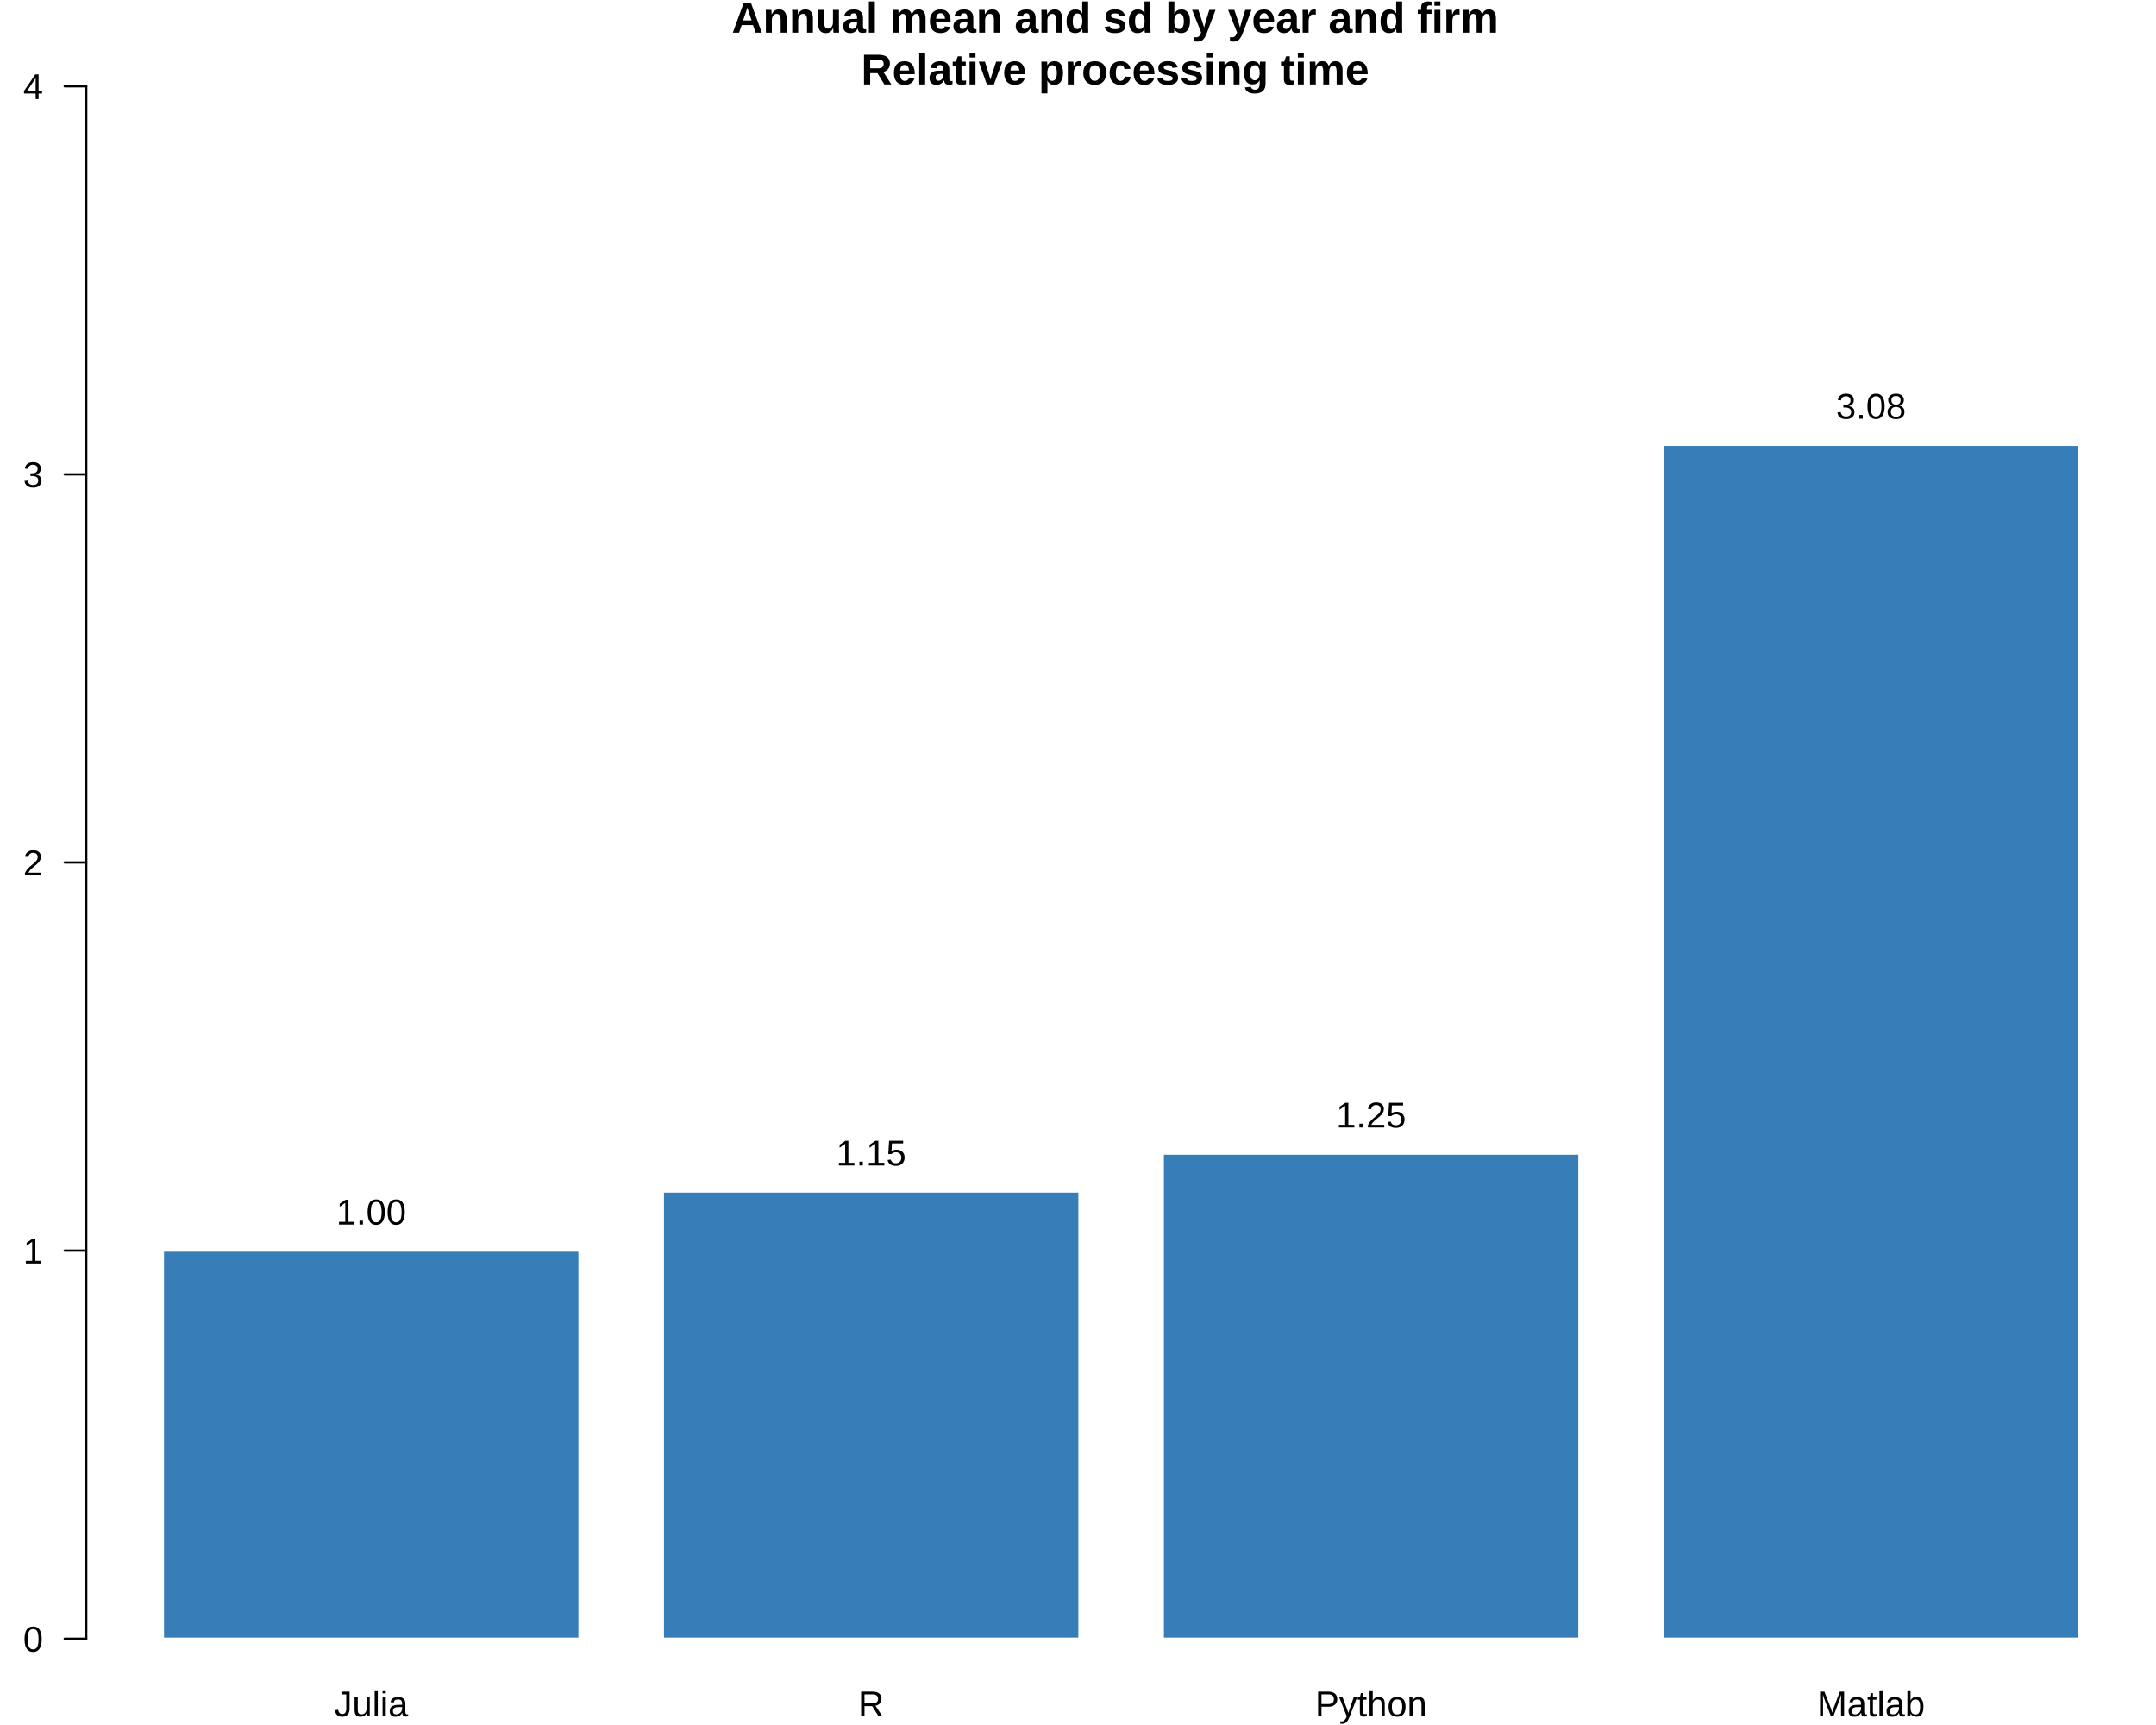
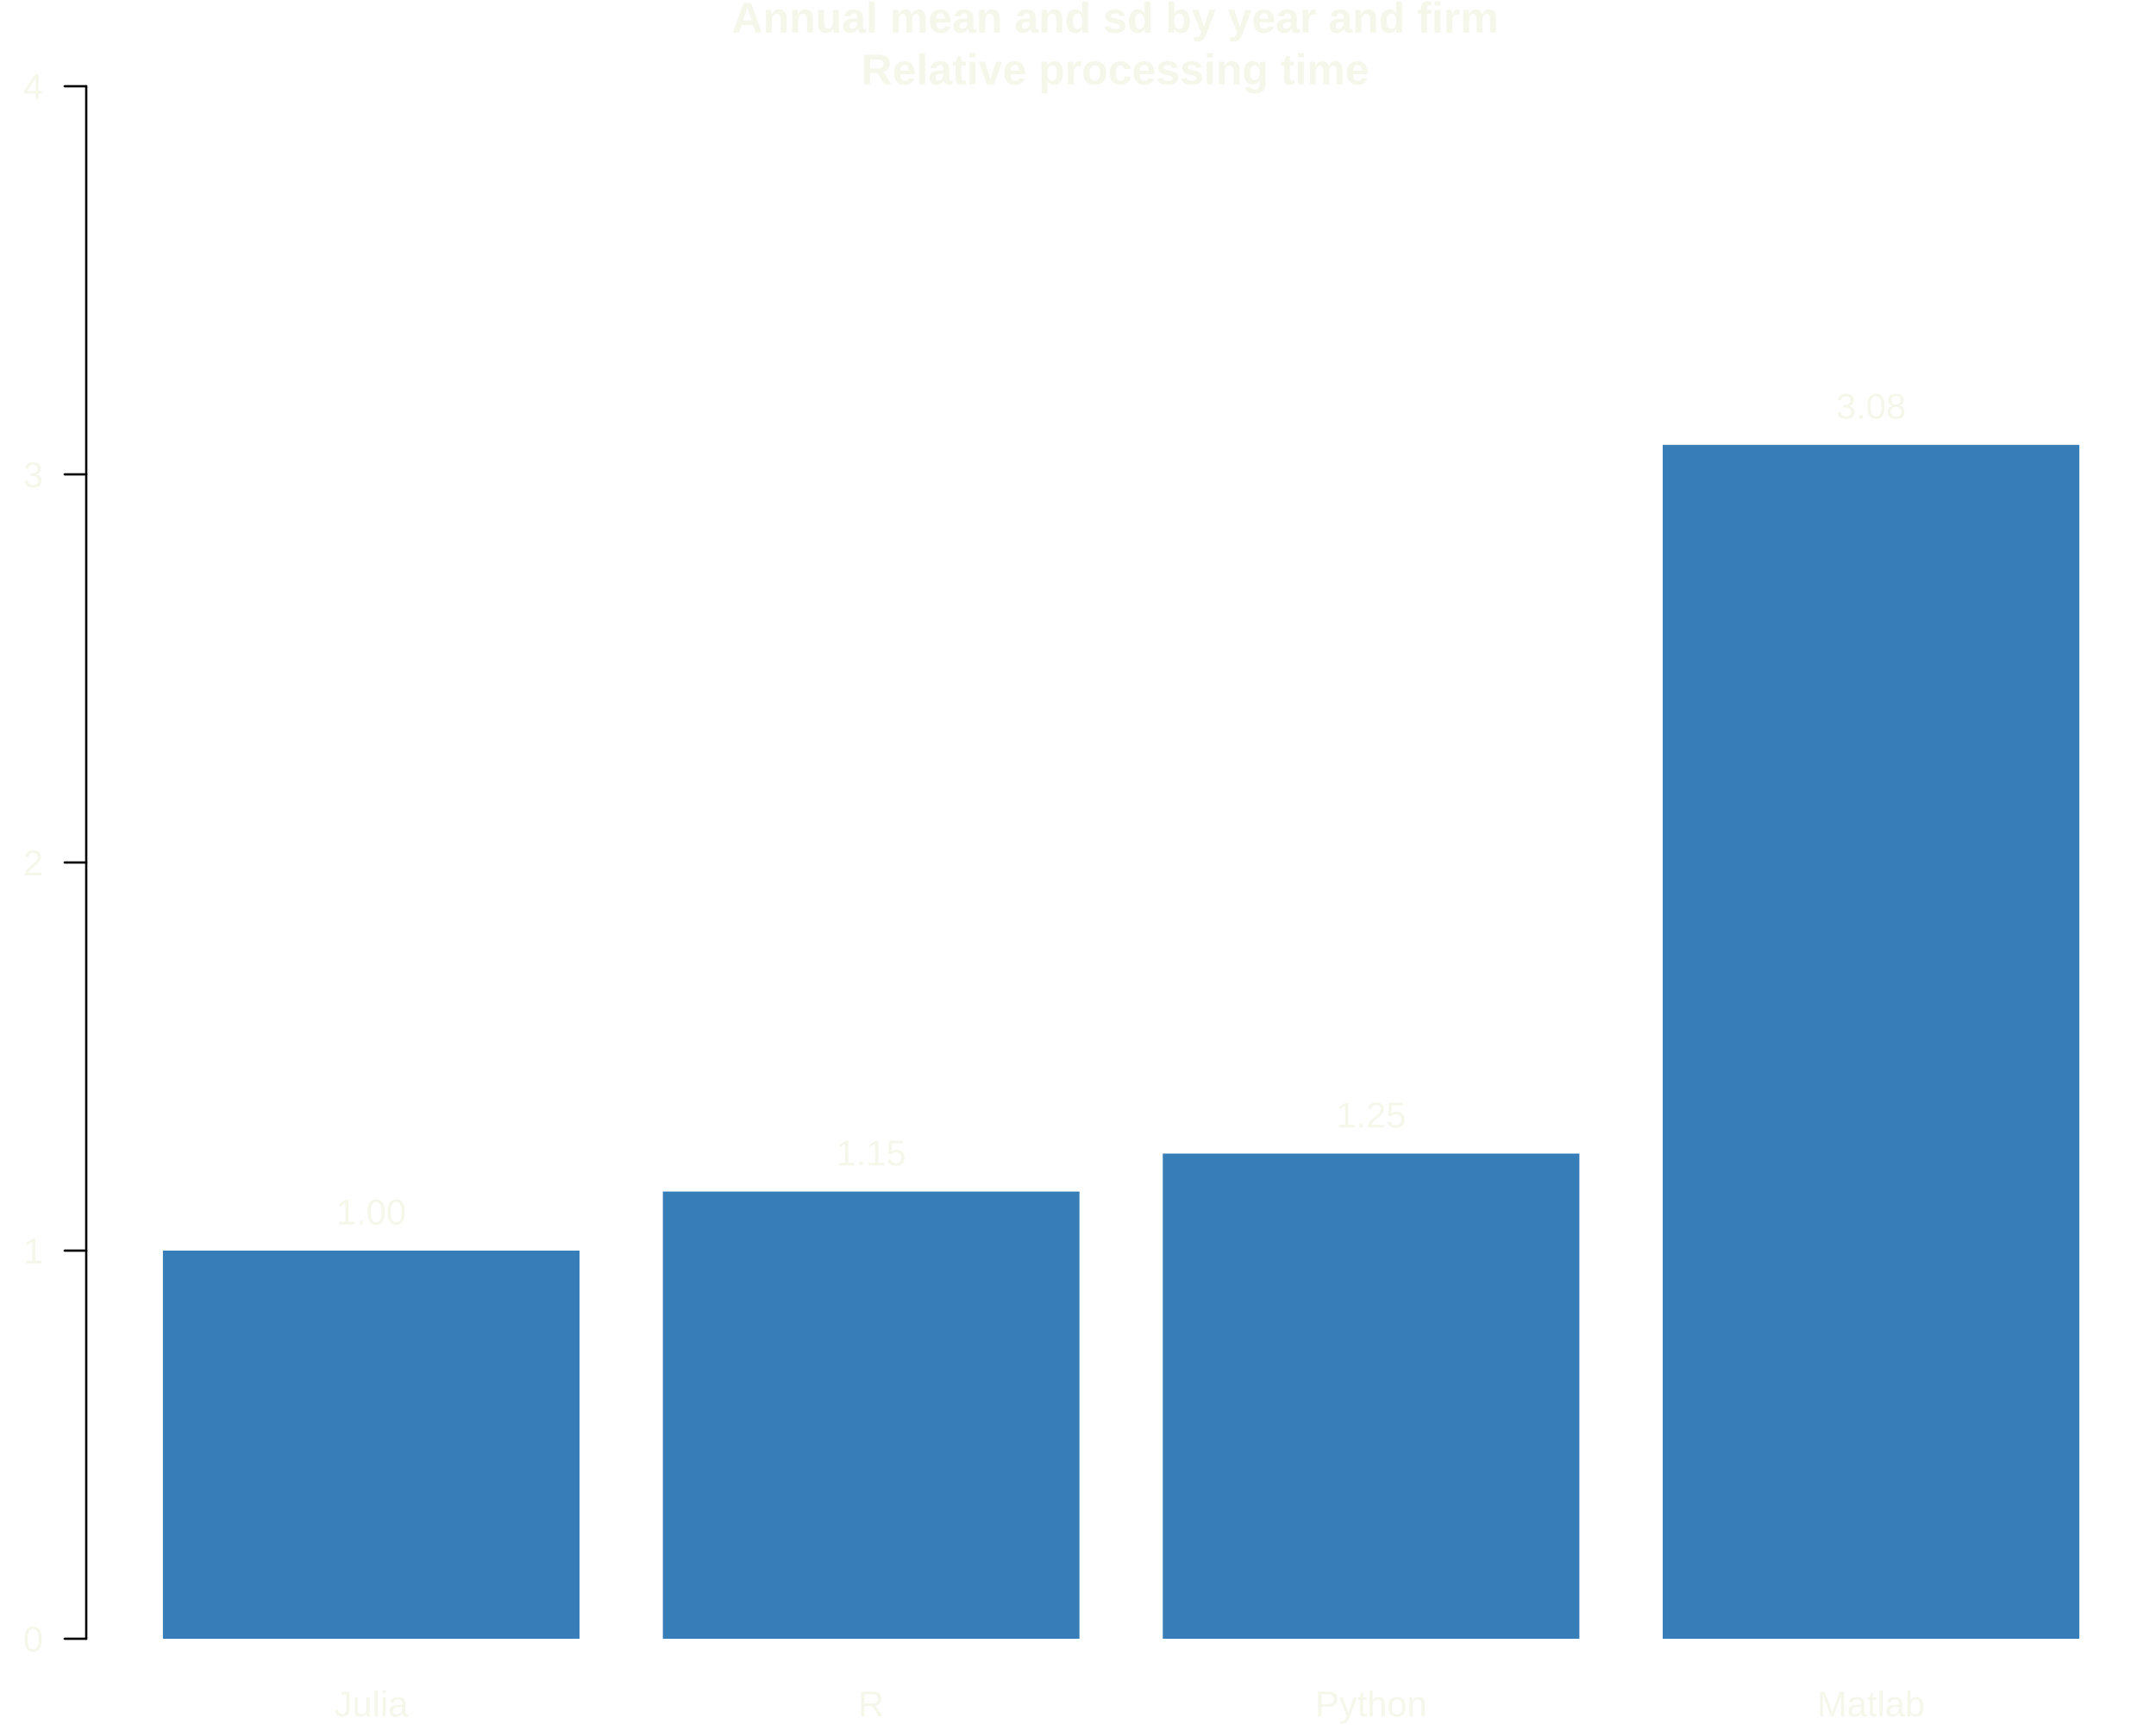
<svg xmlns="http://www.w3.org/2000/svg" viewBox="0 0 720.00 576.00">
  <defs>
    <style type="text/css">
    line, polyline, polygon, path, rect, circle {
      fill: none;
      stroke: #000000;
      stroke-linecap: round;
      stroke-linejoin: round;
      stroke-miterlimit: 10.00;
    }
  </style>
  </defs>
  <rect width="100%" height="100%" style="stroke: none; fill: #FFFFFF;" />
-   <rect x="54.40" y="417.60" width="139.13" height="129.60" style="stroke-width: 0.75; stroke: #FFFFFF; fill: #377EB8;" />
-   <rect x="221.36" y="397.88" width="139.13" height="149.32" style="stroke-width: 0.75; stroke: #FFFFFF; fill: #377EB8;" />
-   <rect x="388.31" y="385.20" width="139.13" height="162.00" style="stroke-width: 0.75; stroke: #FFFFFF; fill: #377EB8;" />
-   <rect x="555.27" y="148.54" width="139.13" height="398.66" style="stroke-width: 0.75; stroke: #FFFFFF; fill: #377EB8;" />
-   <text x="111.63" y="573.12" style="font-size: 12.00px; font-family: Arial;" textLength="24.68px" lengthAdjust="spacingAndGlyphs">Julia</text>
-   <text x="286.59" y="573.12" style="font-size: 12.00px; font-family: Arial;" textLength="8.67px" lengthAdjust="spacingAndGlyphs">R</text>
-   <text x="439.20" y="573.12" style="font-size: 12.00px; font-family: Arial;" textLength="37.36px" lengthAdjust="spacingAndGlyphs">Python</text>
-   <text x="606.83" y="573.12" style="font-size: 12.00px; font-family: Arial;" textLength="36.02px" lengthAdjust="spacingAndGlyphs">Matlab</text>
-   <text x="244.37" y="10.91" style="font-size: 14.40px; font-weight: bold; font-family: Arial;" textLength="260.06px" lengthAdjust="spacingAndGlyphs">Annual mean and sd by year and firm </text>
-   <text x="287.57" y="28.19" style="font-size: 14.40px; font-weight: bold; font-family: Arial;" textLength="173.66px" lengthAdjust="spacingAndGlyphs"> Relative processing time</text>
+   <rect x="54.40" y="417.60" width="139.13" height="129.60" style="stroke-width: 0.75; stroke: none; fill: #377EB8;" />
+   <rect x="221.36" y="397.88" width="139.13" height="149.32" style="stroke-width: 0.75; stroke: none; fill: #377EB8;" />
+   <rect x="388.31" y="385.20" width="139.13" height="162.00" style="stroke-width: 0.75; stroke: none; fill: #377EB8;" />
+   <rect x="555.27" y="148.54" width="139.13" height="398.66" style="stroke-width: 0.75; stroke: none; fill: #377EB8;" />
+   <text x="111.63" y="573.12" style="font-size: 12.00px; fill: #F6F7EB; font-family: Arial;" textLength="24.68px" lengthAdjust="spacingAndGlyphs">Julia</text>
+   <text x="286.59" y="573.12" style="font-size: 12.00px; fill: #F6F7EB; font-family: Arial;" textLength="8.67px" lengthAdjust="spacingAndGlyphs">R</text>
+   <text x="439.20" y="573.12" style="font-size: 12.00px; fill: #F6F7EB; font-family: Arial;" textLength="37.36px" lengthAdjust="spacingAndGlyphs">Python</text>
+   <text x="606.83" y="573.12" style="font-size: 12.00px; fill: #F6F7EB; font-family: Arial;" textLength="36.02px" lengthAdjust="spacingAndGlyphs">Matlab</text>
+   <text x="244.37" y="10.91" style="font-size: 14.40px; font-weight: bold; fill: #F6F7EB; font-family: Arial;" textLength="260.06px" lengthAdjust="spacingAndGlyphs">Annual mean and sd by year and firm </text>
+   <text x="287.57" y="28.19" style="font-size: 14.40px; font-weight: bold; fill: #F6F7EB; font-family: Arial;" textLength="173.66px" lengthAdjust="spacingAndGlyphs"> Relative processing time</text>
  <line x1="28.80" y1="547.20" x2="28.80" y2="28.80" style="stroke-width: 0.75;" />
  <line x1="28.80" y1="547.20" x2="21.60" y2="547.20" style="stroke-width: 0.75;" />
  <line x1="28.80" y1="417.60" x2="21.60" y2="417.60" style="stroke-width: 0.75;" />
  <line x1="28.80" y1="288.00" x2="21.60" y2="288.00" style="stroke-width: 0.75;" />
  <line x1="28.80" y1="158.40" x2="21.60" y2="158.40" style="stroke-width: 0.75;" />
  <line x1="28.80" y1="28.80" x2="21.60" y2="28.80" style="stroke-width: 0.75;" />
-   <text x="7.73" y="551.49" style="font-size: 12.00px; font-family: Arial;" textLength="6.67px" lengthAdjust="spacingAndGlyphs">0</text>
-   <text x="7.73" y="421.89" style="font-size: 12.00px; font-family: Arial;" textLength="6.67px" lengthAdjust="spacingAndGlyphs">1</text>
-   <text x="7.73" y="292.29" style="font-size: 12.00px; font-family: Arial;" textLength="6.67px" lengthAdjust="spacingAndGlyphs">2</text>
-   <text x="7.73" y="162.69" style="font-size: 12.00px; font-family: Arial;" textLength="6.67px" lengthAdjust="spacingAndGlyphs">3</text>
-   <text x="7.73" y="33.09" style="font-size: 12.00px; font-family: Arial;" textLength="6.67px" lengthAdjust="spacingAndGlyphs">4</text>
+   <text x="7.73" y="551.49" style="font-size: 12.00px; fill: #F6F7EB; font-family: Arial;" textLength="6.67px" lengthAdjust="spacingAndGlyphs">0</text>
+   <text x="7.73" y="421.89" style="font-size: 12.00px; fill: #F6F7EB; font-family: Arial;" textLength="6.67px" lengthAdjust="spacingAndGlyphs">1</text>
+   <text x="7.73" y="292.29" style="font-size: 12.00px; fill: #F6F7EB; font-family: Arial;" textLength="6.67px" lengthAdjust="spacingAndGlyphs">2</text>
+   <text x="7.73" y="162.69" style="font-size: 12.00px; fill: #F6F7EB; font-family: Arial;" textLength="6.67px" lengthAdjust="spacingAndGlyphs">3</text>
+   <text x="7.73" y="33.09" style="font-size: 12.00px; fill: #F6F7EB; font-family: Arial;" textLength="6.67px" lengthAdjust="spacingAndGlyphs">4</text>
  <defs>
    <clipPath id="cpMjguODB8NzIwLjAwfDU0Ny4yMHwyOC44MA==">
      <rect x="28.80" y="28.80" width="691.20" height="518.40" />
    </clipPath>
  </defs>
  <g clip-path="url(#cpMjguODB8NzIwLjAwfDU0Ny4yMHwyOC44MA==)">
-     <text x="112.29" y="408.88" style="font-size: 12.00px; font-family: Arial;" textLength="23.36px" lengthAdjust="spacingAndGlyphs">1.00</text>
+     <text x="112.29" y="408.88" style="font-size: 12.00px; fill: #F6F7EB; font-family: Arial;" textLength="23.36px" lengthAdjust="spacingAndGlyphs">1.00</text>
  </g>
  <g clip-path="url(#cpMjguODB8NzIwLjAwfDU0Ny4yMHwyOC44MA==)">
-     <text x="279.24" y="389.16" style="font-size: 12.00px; font-family: Arial;" textLength="23.36px" lengthAdjust="spacingAndGlyphs">1.15</text>
+     <text x="279.24" y="389.16" style="font-size: 12.00px; fill: #F6F7EB; font-family: Arial;" textLength="23.36px" lengthAdjust="spacingAndGlyphs">1.15</text>
  </g>
  <g clip-path="url(#cpMjguODB8NzIwLjAwfDU0Ny4yMHwyOC44MA==)">
-     <text x="446.20" y="376.48" style="font-size: 12.00px; font-family: Arial;" textLength="23.36px" lengthAdjust="spacingAndGlyphs">1.25</text>
+     <text x="446.20" y="376.48" style="font-size: 12.00px; fill: #F6F7EB; font-family: Arial;" textLength="23.36px" lengthAdjust="spacingAndGlyphs">1.25</text>
  </g>
  <g clip-path="url(#cpMjguODB8NzIwLjAwfDU0Ny4yMHwyOC44MA==)">
-     <text x="613.16" y="139.82" style="font-size: 12.00px; font-family: Arial;" textLength="23.36px" lengthAdjust="spacingAndGlyphs">3.08</text>
+     <text x="613.16" y="139.82" style="font-size: 12.00px; fill: #F6F7EB; font-family: Arial;" textLength="23.36px" lengthAdjust="spacingAndGlyphs">3.08</text>
  </g>
</svg>
